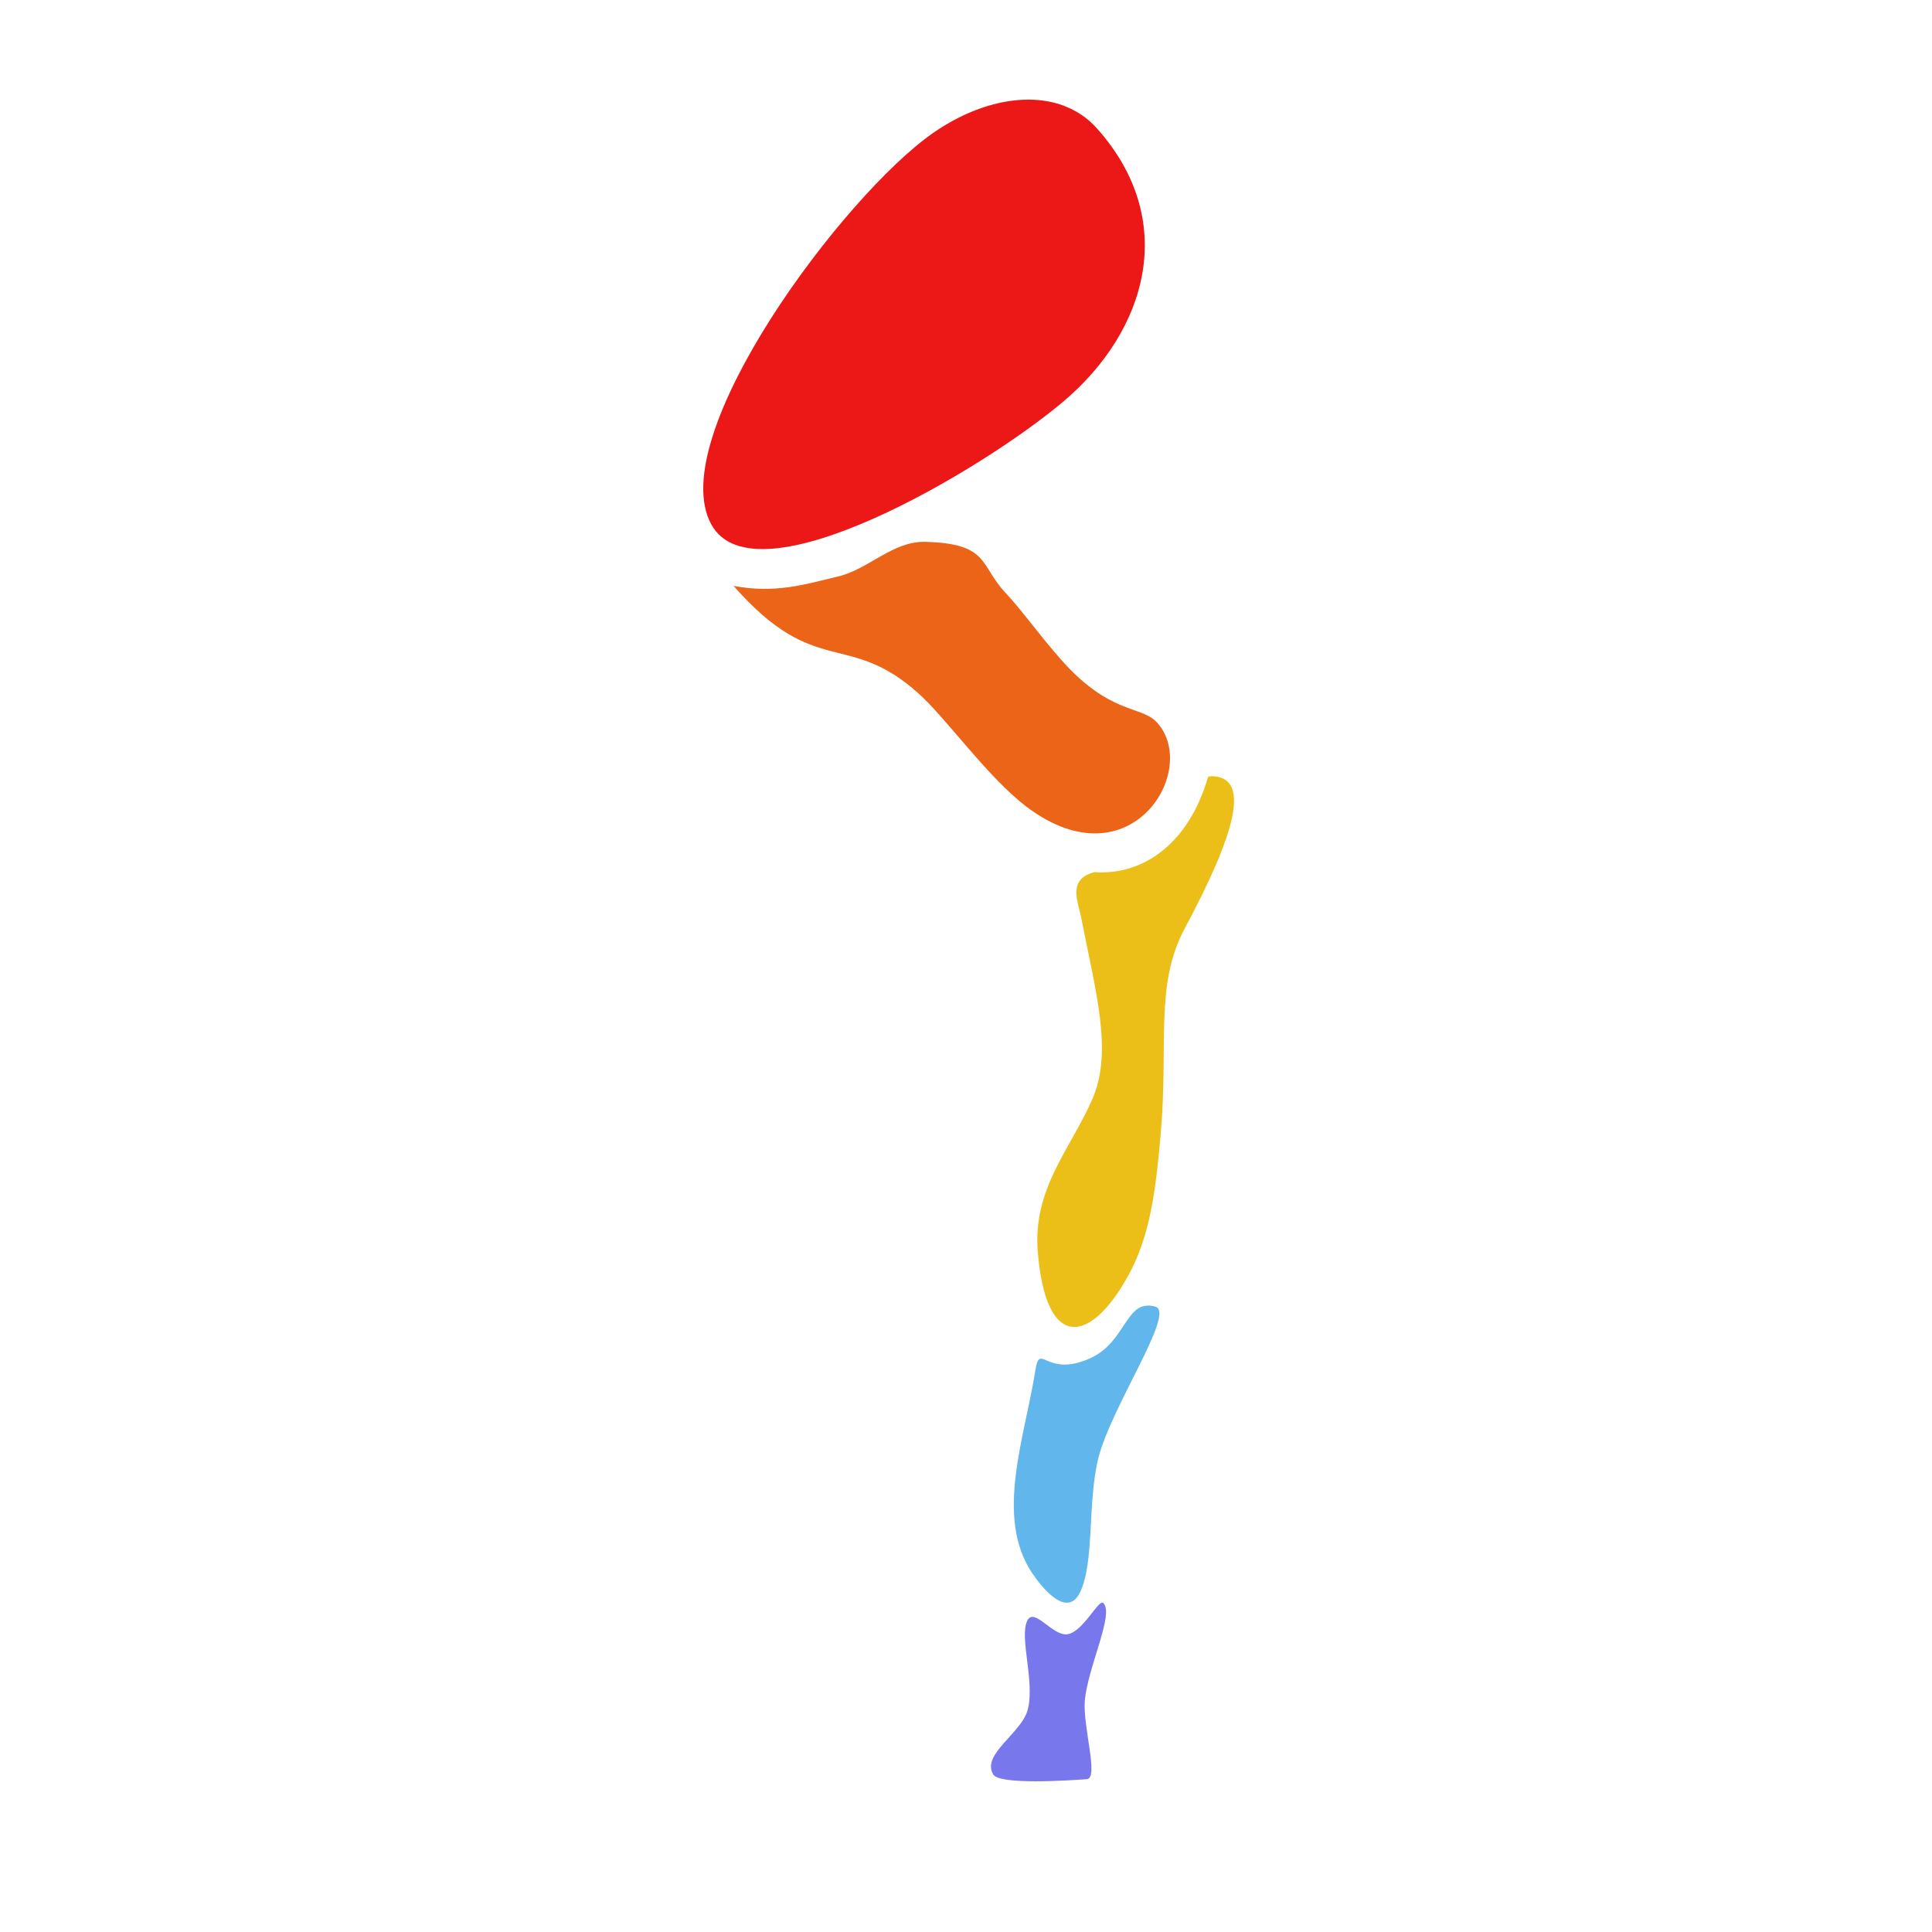
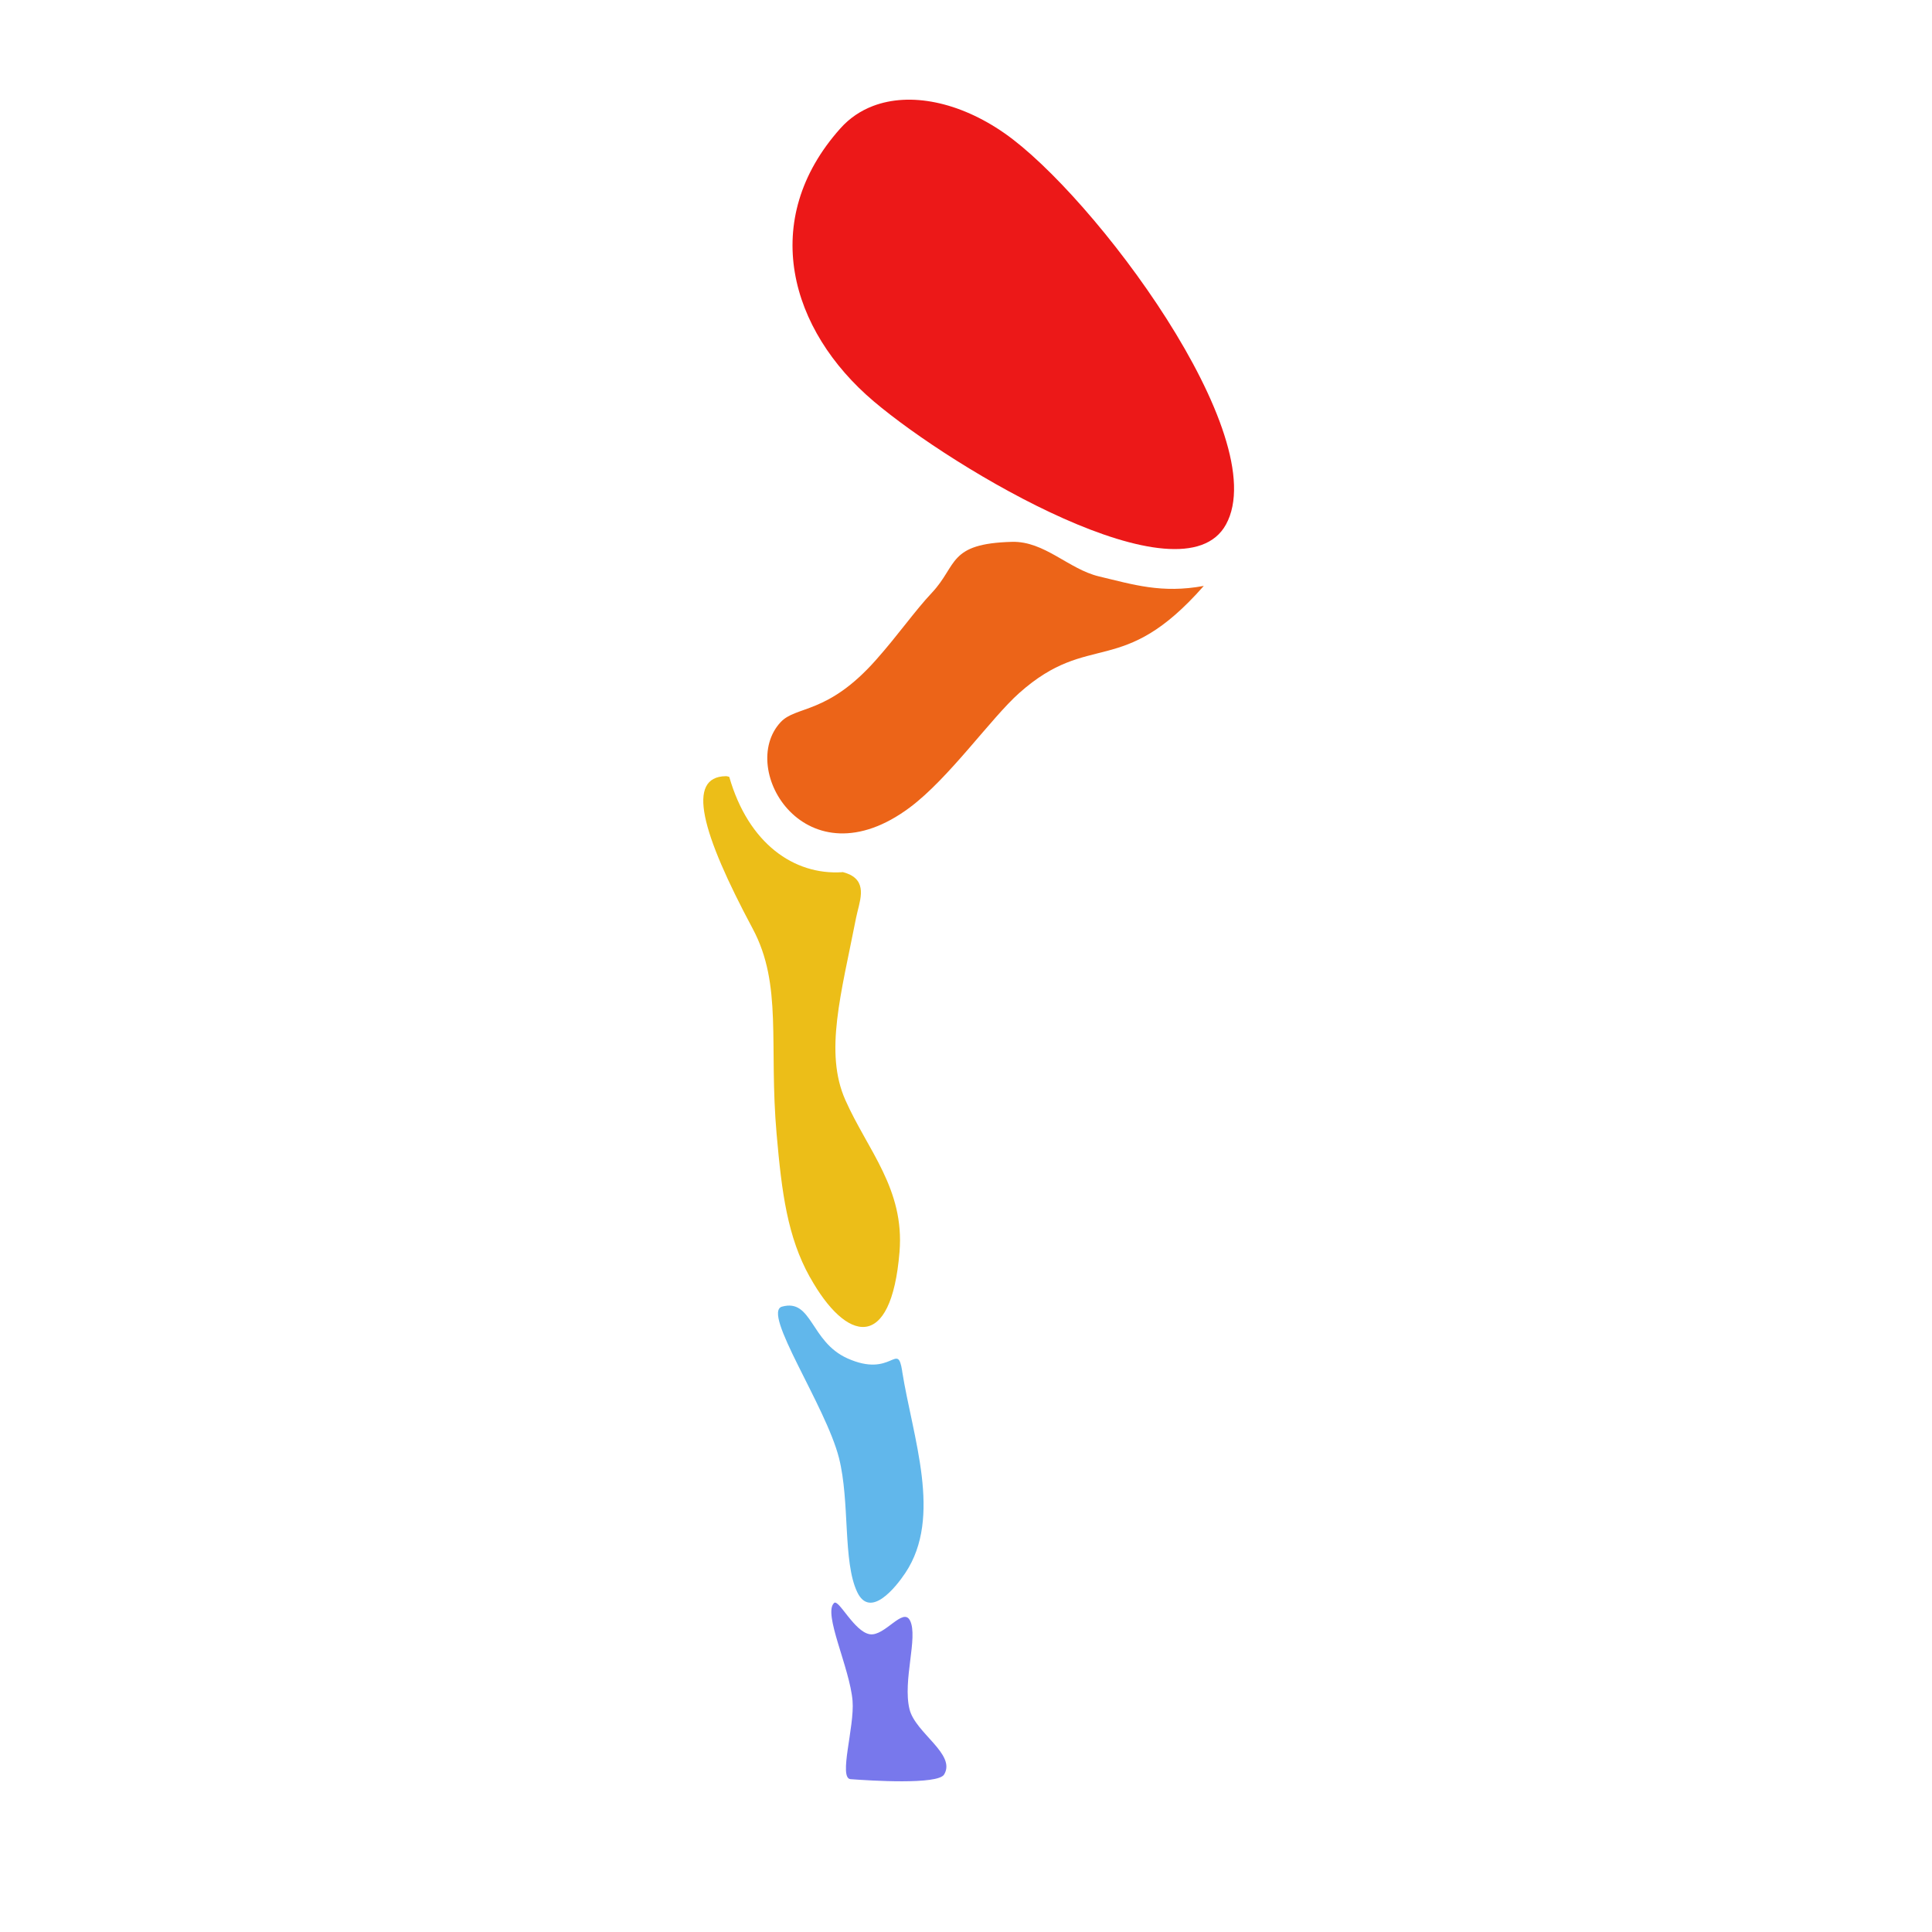
<svg xmlns="http://www.w3.org/2000/svg" id="Calque_1" data-name="Calque 1" viewBox="0 0 32 32" version="1.1">
  <defs id="defs4">
    <style id="style2">.cls-1{fill:#e3e3e3;}</style>
    <style id="style857">.cls-1{fill:#e3e3e3;}</style>
    <style id="style990">.cls-1{fill:#e3e3e3;}</style>
    <style id="style1091">.cls-1{fill:#e3e3e3;}</style>
    <style id="style1399">.cls-1{fill:#e3e3e3;}</style>
    <style id="style1399-4">.cls-1{fill:#e3e3e3;}</style>
    <style id="style1399-8">.cls-1{fill:#e3e3e3;}</style>
    <style id="style1399-4-5">.cls-1{fill:#e3e3e3;}</style>
    <style id="style1399-0">.cls-1{fill:#e3e3e3;}</style>
    <style id="style854">.cls-1{fill:#e3e3e3;}</style>
    <style id="style1399-84">.cls-1{fill:#e3e3e3;}</style>
    <style id="style1399-4-8">.cls-1{fill:#e3e3e3;}</style>
    <style id="style1399-8-10">.cls-1{fill:#e3e3e3;}</style>
    <style id="style1399-4-5-3">.cls-1{fill:#e3e3e3;}</style>
    <style id="style1399-0-0">.cls-1{fill:#e3e3e3;}</style>
    <style id="style1399-5">.cls-1{fill:#e3e3e3;}</style>
    <style id="style1399-4-6">.cls-1{fill:#e3e3e3;}</style>
    <style id="style1399-8-1">.cls-1{fill:#e3e3e3;}</style>
    <style id="style1399-4-5-1">.cls-1{fill:#e3e3e3;}</style>
    <style id="style1399-0-5">.cls-1{fill:#e3e3e3;}</style>
    <style id="style1257">.cls-1{fill:#e3e3e3;}</style>
  </defs>
  <g id="g1118" transform="matrix(1.140451,0,0,1.140451,-2.353781,-2.177735)">
-     <path style="fill:#ec6418;fill-opacity:1;stroke:none;stroke-width:0.395px;stroke-linecap:butt;stroke-linejoin:miter;stroke-opacity:1" d="m 15.504,9.779 c 0.931,0.025 0.787,0.339 1.16,0.737 0.253,0.269 0.485,0.607 0.814,0.978 0.706,0.797 1.159,0.661 1.385,0.904 0.635,0.683 -0.371,2.361 -1.876,1.239 -0.572,-0.427 -1.18,-1.298 -1.589,-1.662 -1.03,-0.918 -1.485,-0.197 -2.68,-1.556 0.612,0.113 1.026,-0.02 1.521,-0.138 0.441,-0.105 0.791,-0.515 1.265,-0.502 z" id="path4191" />
-     <path style="fill:#ecbe18;fill-opacity:1;stroke:none;stroke-width:0.395px;stroke-linecap:butt;stroke-linejoin:miter;stroke-opacity:1" d="m 18.438,20.458 c 0.325,-0.584 0.408,-1.222 0.483,-2.077 0.115,-1.306 -0.089,-2.168 0.347,-2.983 0.749,-1.401 0.967,-2.206 0.391,-2.216 -0.018,-2.65e-4 -0.033,0.006 -0.05,0.01 -0.279,0.971 -0.942,1.428 -1.636,1.385 -0.005,-2.46e-4 -0.007,-0.002 -0.012,-0.002 -0.032,0.008 -0.065,0.019 -0.1,0.035 -0.268,0.129 -0.138,0.407 -0.094,0.629 0.218,1.112 0.463,1.954 0.156,2.646 -0.323,0.729 -0.862,1.291 -0.787,2.206 0.12,1.466 0.774,1.315 1.301,0.367 z" id="path4189" />
-     <path style="fill:#ec1818;fill-opacity:1;stroke:none;stroke-width:0.476px;stroke-linecap:butt;stroke-linejoin:miter;stroke-opacity:1" d="m 17.522,3.449 c 0.18,0.069 0.34,0.176 0.472,0.324 1.192,1.333 0.736,2.932 -0.483,3.965 -1.172,0.993 -4.478,2.95 -5.116,1.789 -0.703,-1.277 1.924,-4.785 3.22,-5.686 0.653,-0.454 1.367,-0.598 1.907,-0.393 z" id="path4187" />
-     <path style="fill:#61b7eb;fill-opacity:1;stroke:none;stroke-width:0.447px;stroke-linecap:butt;stroke-linejoin:miter;stroke-opacity:1" d="m 17.098,21.823 c 0.071,-0.445 0.144,0.109 0.799,-0.187 0.536,-0.243 0.509,-0.87 0.946,-0.75 0.301,0.083 -0.635,1.44 -0.827,2.199 -0.16,0.635 -0.054,1.503 -0.264,1.946 -0.189,0.397 -0.561,-0.069 -0.7,-0.278 -0.542,-0.813 -0.107,-1.962 0.047,-2.93 z" id="path1312" />
-     <path style="fill:#7878ec;fill-opacity:1;stroke:none;stroke-width:0.458px;stroke-linecap:butt;stroke-linejoin:miter;stroke-opacity:1" d="m 16.985,25.445 c 0.1,-0.2 0.368,0.234 0.584,0.199 0.227,-0.037 0.451,-0.515 0.518,-0.454 0.166,0.15 -0.229,0.942 -0.268,1.423 -0.03,0.378 0.208,1.123 0.029,1.136 -0.284,0.021 -1.268,0.084 -1.359,-0.068 -0.177,-0.296 0.418,-0.601 0.503,-0.948 0.102,-0.417 -0.128,-1.044 -0.008,-1.287 z" id="path9658" />
+     <path style="fill:#ec6418;fill-opacity:1;stroke:none;stroke-width:0.395px;stroke-linecap:butt;stroke-linejoin:miter;stroke-opacity:1" d="m 16.76,9.779 c -0.931,0.025 -0.787,0.339 -1.16,0.737 -0.253,0.269 -0.485,0.607 -0.814,0.978 -0.706,0.797 -1.159,0.661 -1.385,0.904 -0.635,0.683 0.371,2.361 1.876,1.239 0.572,-0.427 1.18,-1.298 1.589,-1.662 C 17.897,11.057 18.352,11.778 19.547,10.419 18.934,10.532 18.521,10.399 18.025,10.281 17.584,10.176 17.234,9.766 16.76,9.779 Z" id="path4191" />
+     <path style="fill:#ecbe18;fill-opacity:1;stroke:none;stroke-width:0.395px;stroke-linecap:butt;stroke-linejoin:miter;stroke-opacity:1" d="m 13.826,20.458 c -0.325,-0.584 -0.408,-1.222 -0.483,-2.077 -0.115,-1.306 0.089,-2.168 -0.347,-2.983 -0.749,-1.401 -0.967,-2.206 -0.391,-2.216 0.018,-2.65e-4 0.033,0.006 0.05,0.01 0.279,0.971 0.942,1.428 1.636,1.385 0.005,-2.46e-4 0.007,-0.002 0.012,-0.002 0.032,0.008 0.065,0.019 0.1,0.035 0.268,0.129 0.138,0.407 0.094,0.629 -0.218,1.112 -0.463,1.954 -0.156,2.646 0.323,0.729 0.862,1.291 0.787,2.206 -0.12,1.466 -0.774,1.315 -1.301,0.367 z" id="path4189" />
+     <path style="fill:#ec1818;fill-opacity:1;stroke:none;stroke-width:0.476px;stroke-linecap:butt;stroke-linejoin:miter;stroke-opacity:1" d="m 14.742,3.449 c -0.18,0.069 -0.34,0.176 -0.472,0.324 -1.192,1.333 -0.736,2.932 0.483,3.965 1.172,0.993 4.478,2.95 5.116,1.789 C 20.572,8.25 17.946,4.742 16.649,3.842 15.996,3.388 15.282,3.243 14.742,3.449 Z" id="path4187" />
+     <path style="fill:#61b7eb;fill-opacity:1;stroke:none;stroke-width:0.447px;stroke-linecap:butt;stroke-linejoin:miter;stroke-opacity:1" d="m 15.167,21.823 c -0.071,-0.445 -0.144,0.109 -0.799,-0.187 -0.536,-0.243 -0.509,-0.87 -0.946,-0.75 -0.301,0.083 0.635,1.44 0.827,2.199 0.16,0.635 0.054,1.503 0.264,1.946 0.189,0.397 0.561,-0.069 0.7,-0.278 0.542,-0.813 0.107,-1.962 -0.047,-2.93 z" id="path1312" />
+     <path style="fill:#7878ec;fill-opacity:1;stroke:none;stroke-width:0.458px;stroke-linecap:butt;stroke-linejoin:miter;stroke-opacity:1" d="m 15.28,25.445 c -0.1,-0.2 -0.368,0.234 -0.584,0.199 -0.227,-0.037 -0.451,-0.515 -0.518,-0.454 -0.166,0.15 0.229,0.942 0.268,1.423 0.03,0.378 -0.208,1.123 -0.029,1.136 0.284,0.021 1.268,0.084 1.359,-0.068 0.177,-0.296 -0.418,-0.601 -0.503,-0.948 -0.102,-0.417 0.128,-1.044 0.008,-1.287 z" id="path9658" />
  </g>
</svg>
